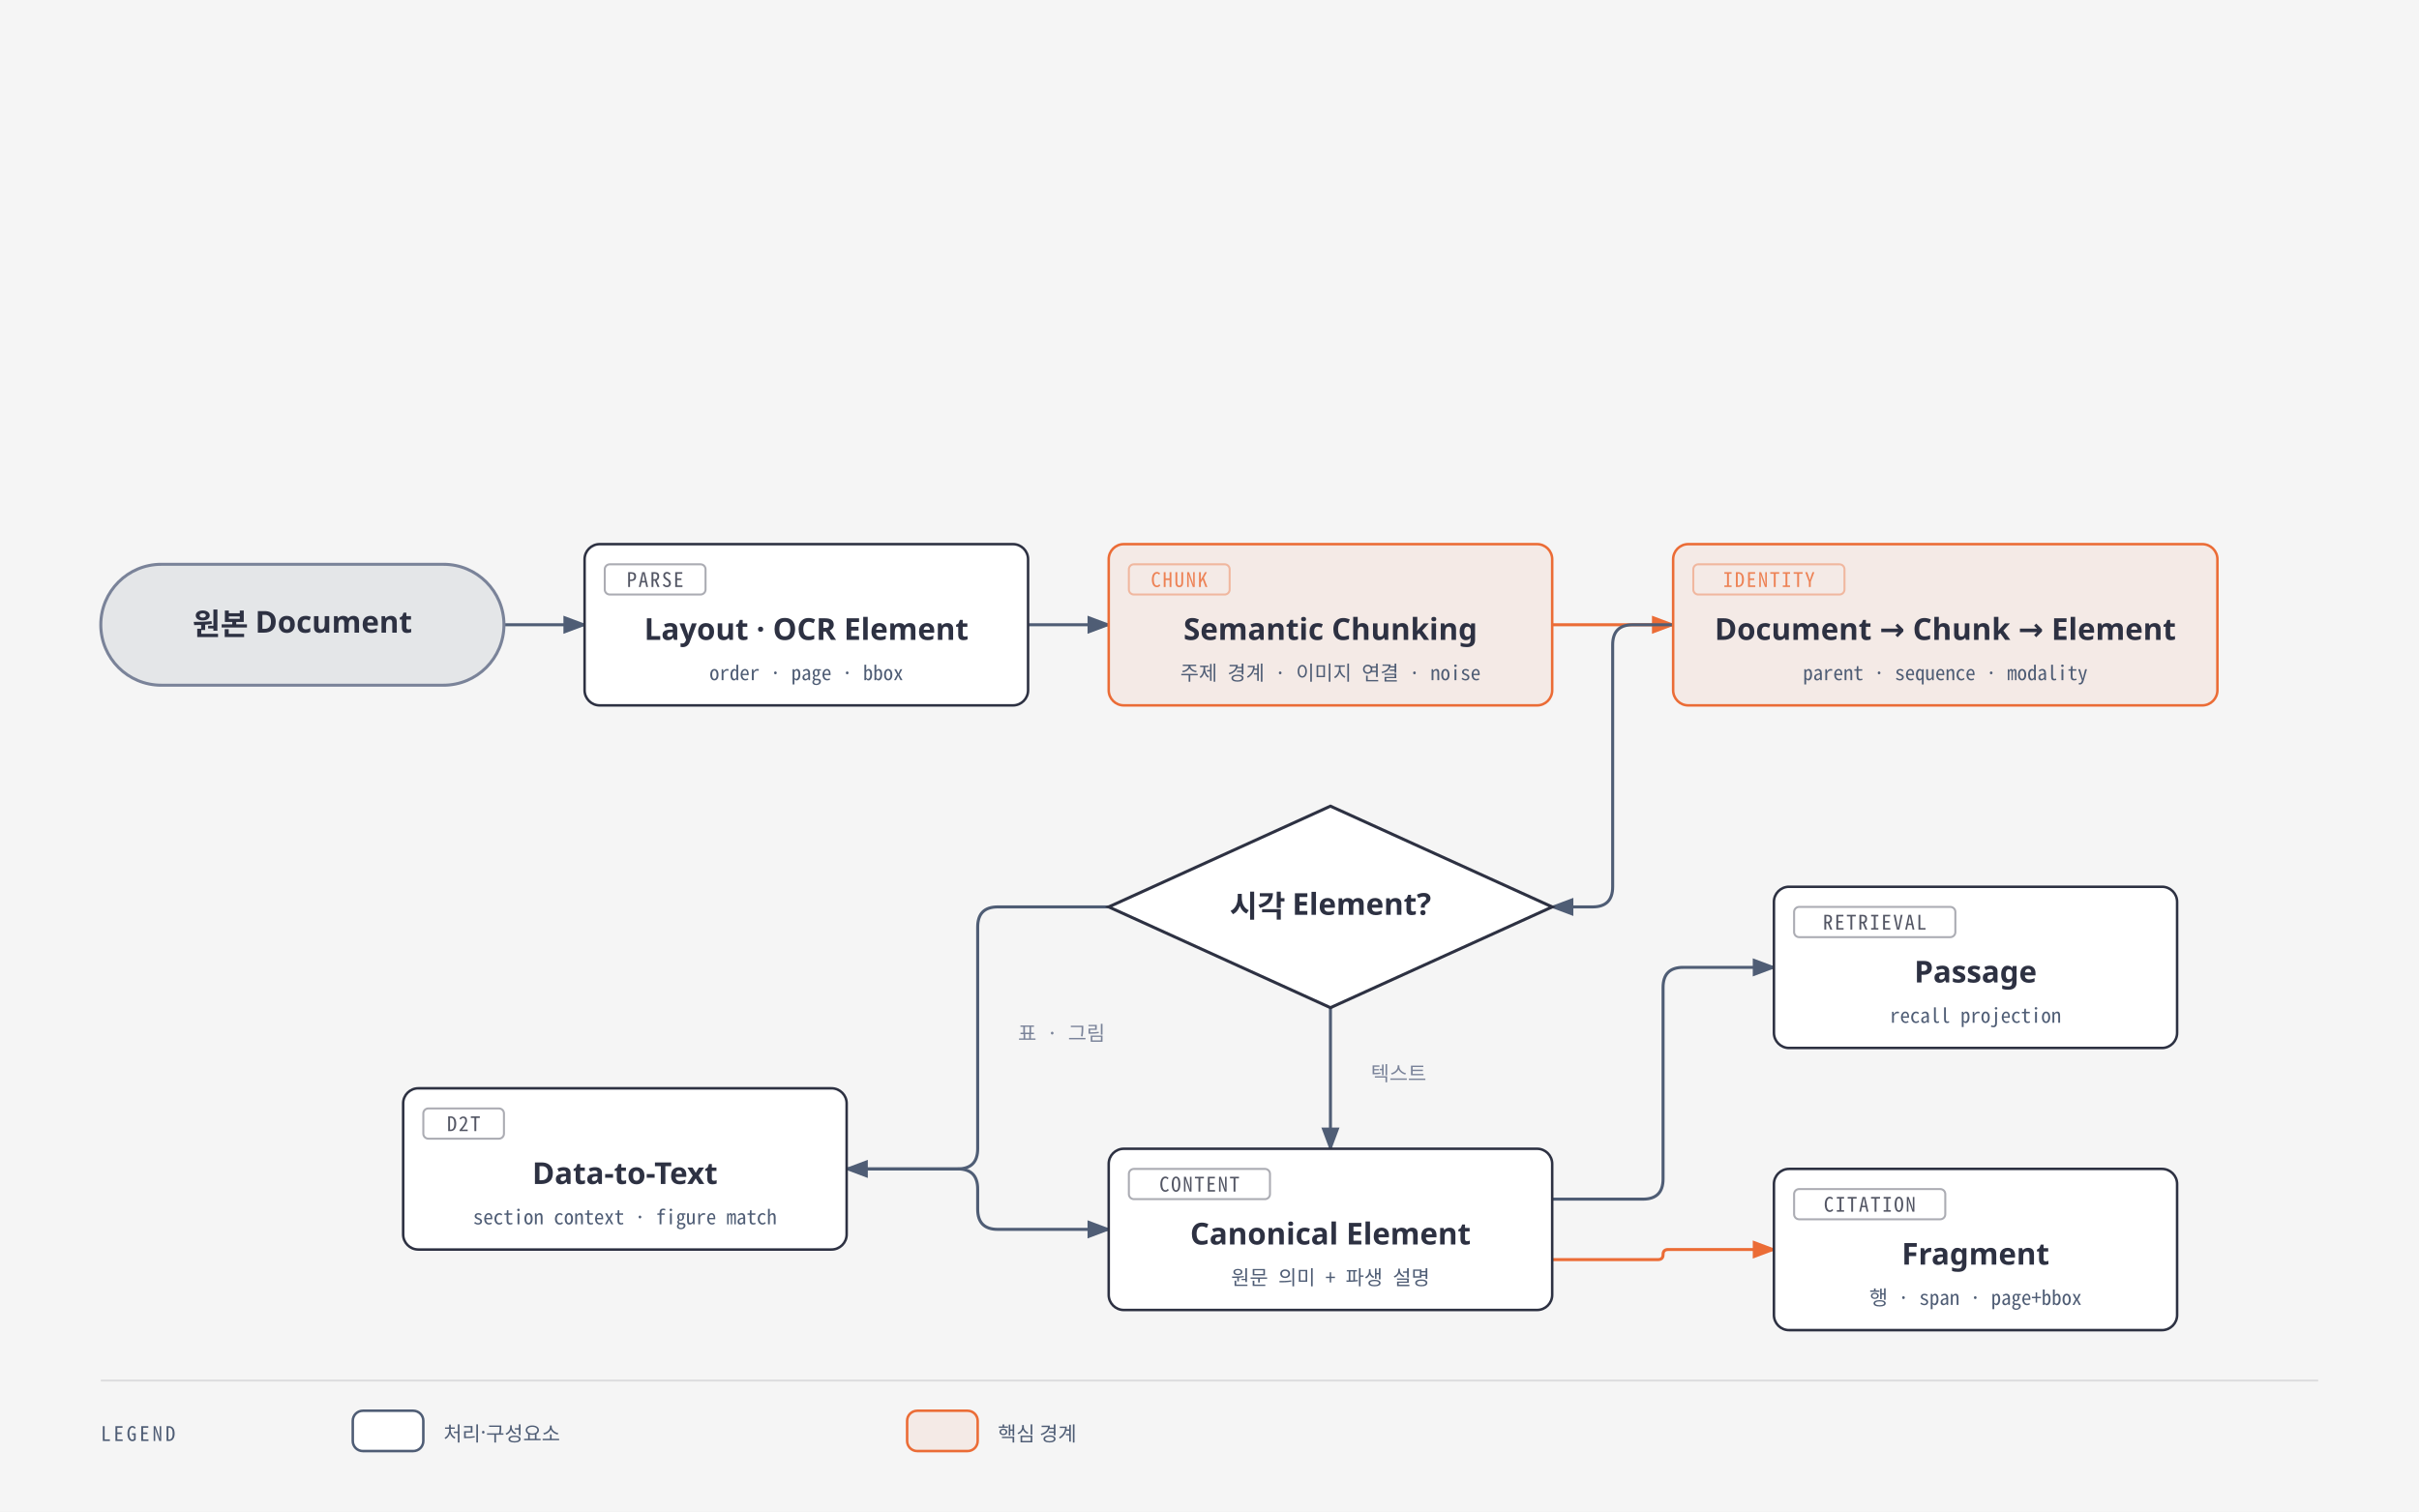
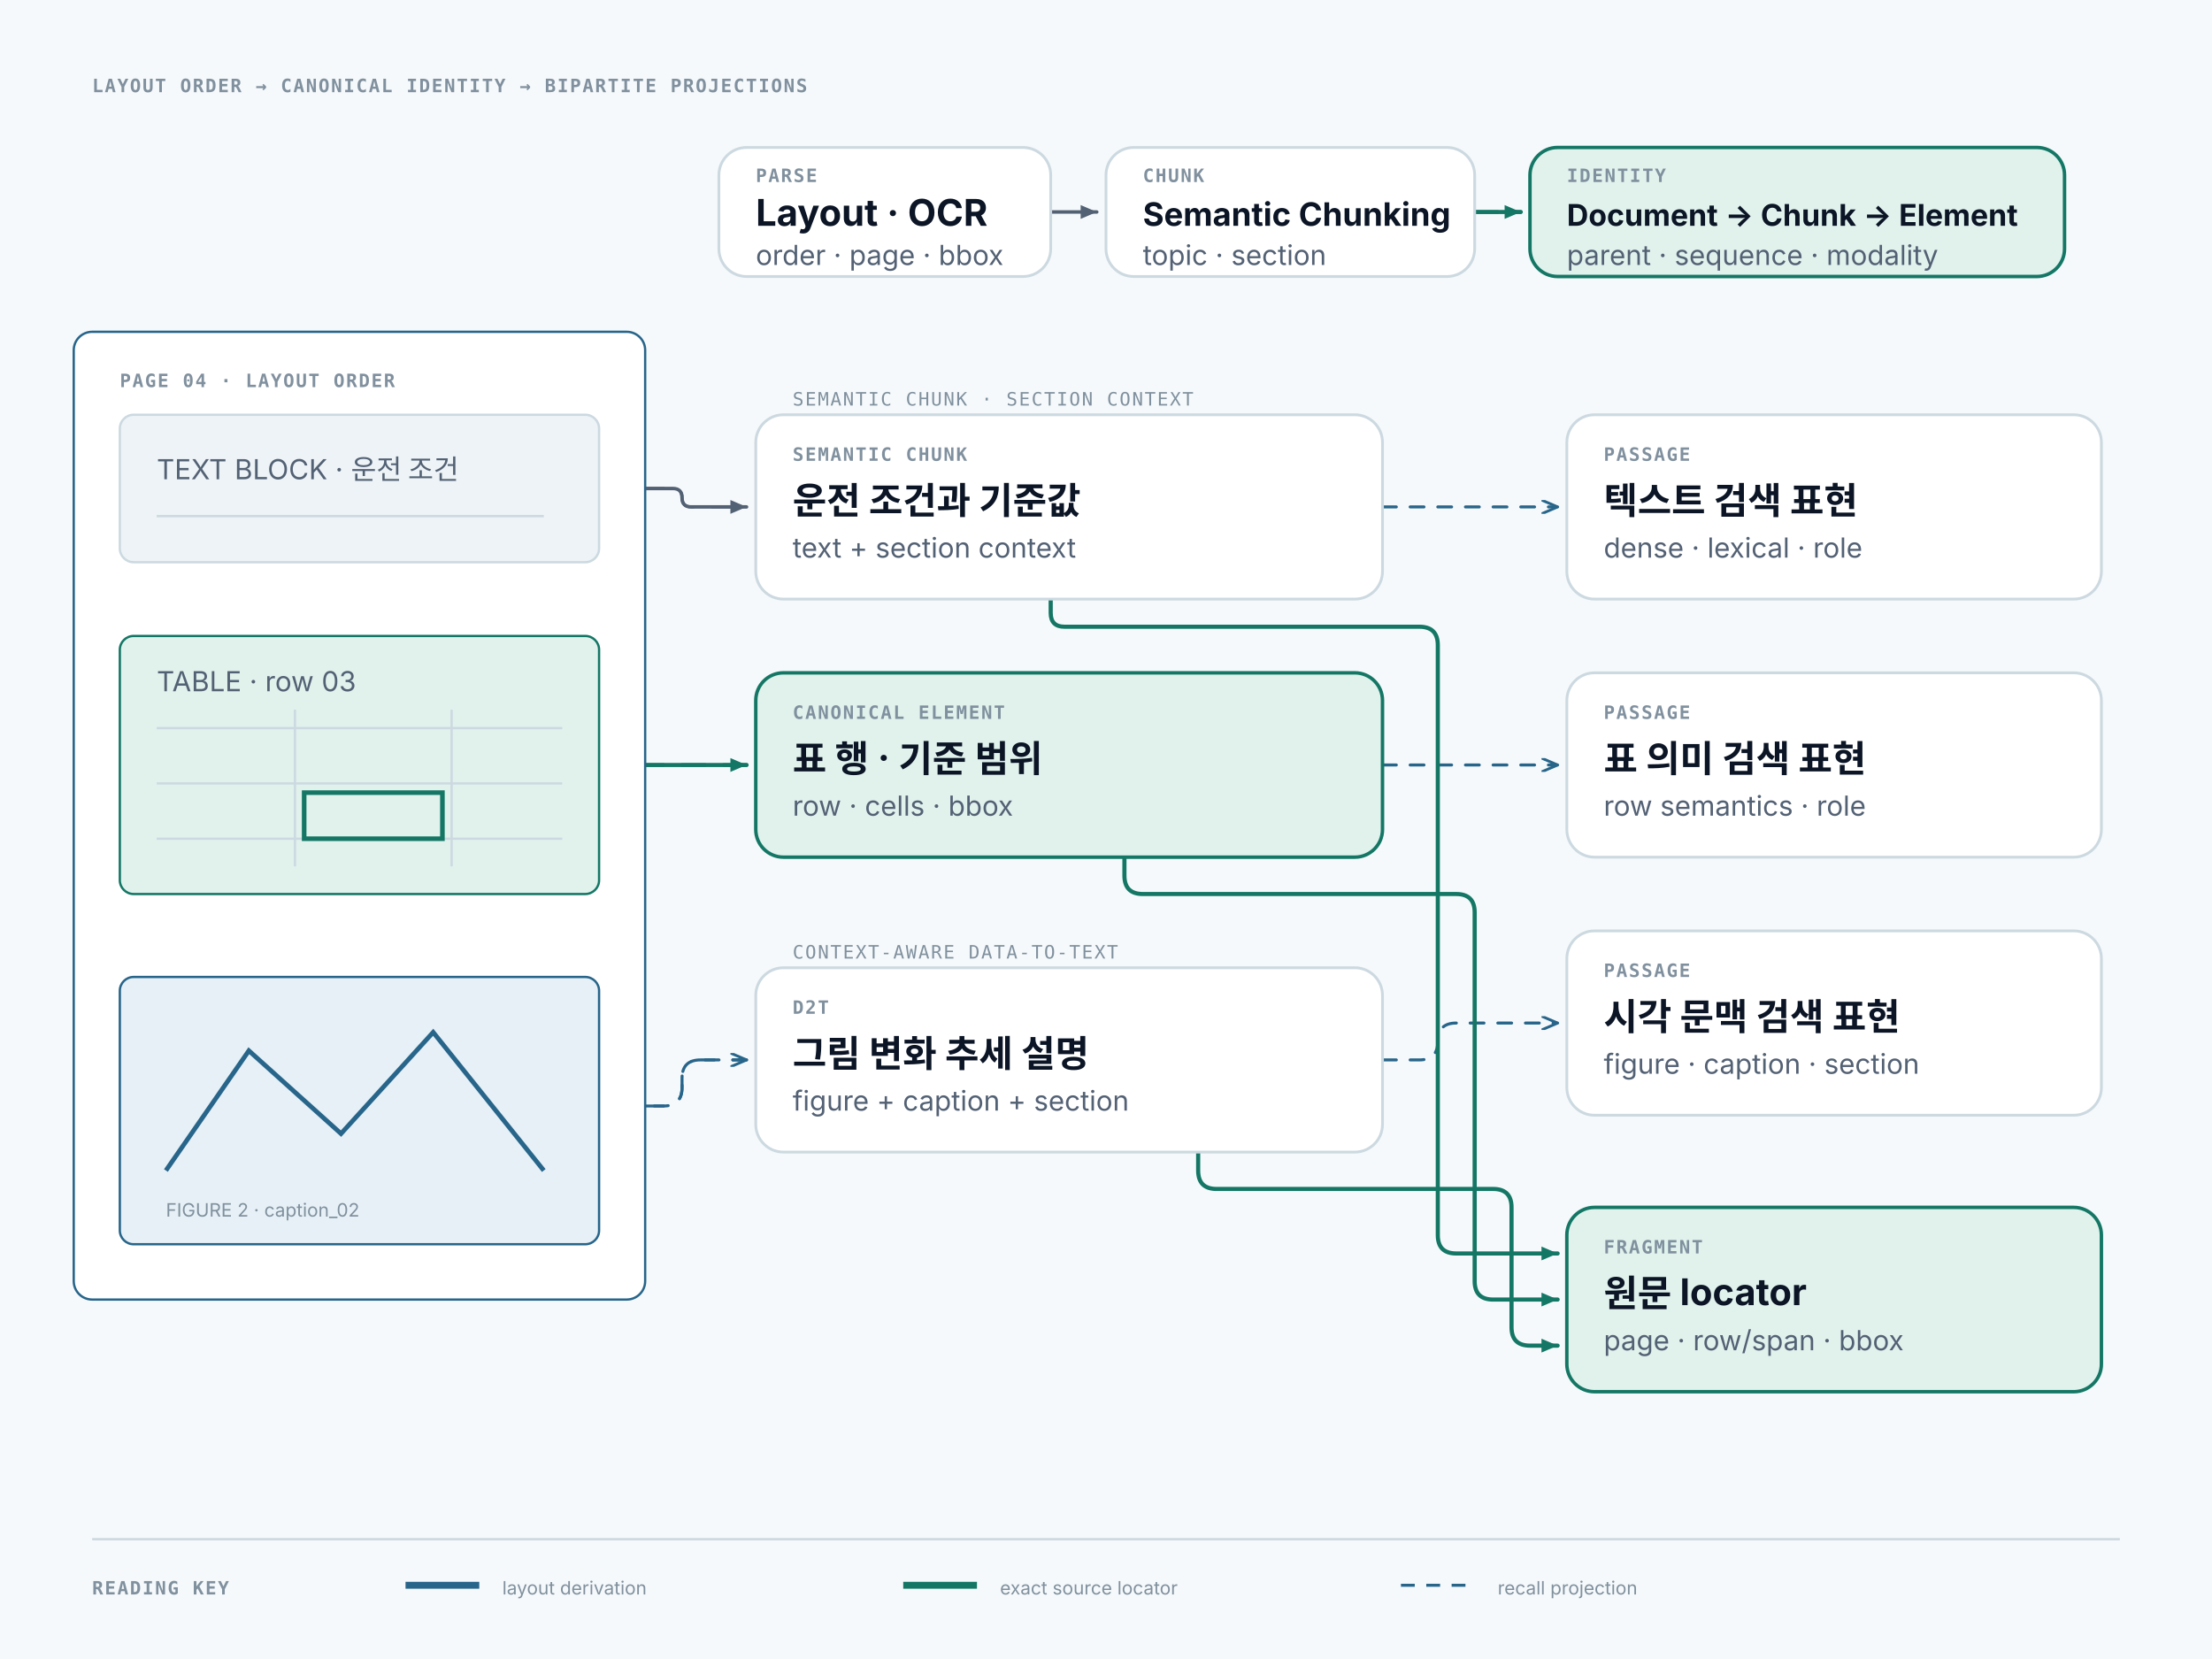
- <svg xmlns="http://www.w3.org/2000/svg" viewBox="0 0 960 600" role="img" aria-labelledby="multimodal-document-to-retrieval-title multimodal-document-to-retrieval-desc">
+ <svg xmlns="http://www.w3.org/2000/svg" viewBox="0 0 960 720" data-visual-kind="bipartite-derivation" data-diagram-grammar="derivation" data-motion-profile="document-derivation" data-critical-font-size="12" role="img" aria-labelledby="multimodal-document-to-retrieval-title multimodal-document-to-retrieval-desc">
  <defs>
-     <marker id="arrow" markerWidth="8" markerHeight="6" refX="7" refY="3" orient="auto">
-       <polygon points="0 0, 8 3, 0 6" fill="#4f5d75" />
+     <marker id="arrow" markerUnits="userSpaceOnUse" markerWidth="7" markerHeight="6" refX="7" refY="3" orient="auto">
+       <path d="M0 0 L7 3 L0 6 Z" fill="#536174" />
    </marker>
-     <marker id="arrow-accent" markerWidth="8" markerHeight="6" refX="7" refY="3" orient="auto">
-       <polygon points="0 0, 8 3, 0 6" fill="#eb6c36" />
+     <marker id="arrow-signal" markerUnits="userSpaceOnUse" markerWidth="7" markerHeight="6" refX="7" refY="3" orient="auto">
+       <path d="M0 0 L7 3 L0 6 Z" fill="#147765" />
    </marker>
-     <marker id="arrow-link" markerWidth="8" markerHeight="6" refX="7" refY="3" orient="auto">
-       <polygon points="0 0, 8 3, 0 6" fill="#2e5aa8" />
+     <marker id="arrow-open" markerUnits="userSpaceOnUse" markerWidth="7" markerHeight="6" refX="7" refY="3" orient="auto">
+       <path d="M0 0 L7 3 L0 6" fill="none" stroke="#28658a" stroke-width="1.2" />
    </marker>
-     <marker id="arrow-open" markerWidth="8" markerHeight="6" refX="7" refY="3" orient="auto">
-       <polyline points="0 0, 8 3, 0 6" fill="none" stroke="#4f5d75" stroke-width="1.2" />
-     </marker>
-     <style>1&amp;family=Geist:wght@400;500;600&amp;family=Geist+Mono:wght@400;500;600&amp;display=swap');</style>
+     <style>
+     text{font-family:-apple-system,BlinkMacSystemFont,'Apple SD Gothic Neo','Noto Sans KR',sans-serif;fill:#0b1525}
+     .mono{font-family:'SFMono-Regular','Roboto Mono',Consolas,monospace;letter-spacing:.08em}
+     .label{font-size:8px;font-weight:700;fill:#80909e}
+     .title{font-size:16px;font-weight:700}
+     .meta{font-size:12px;fill:#536174}
+     .micro{font-size:8px;fill:#80909e}
+     .on-dark{fill:#ffffff}.on-dark-soft{fill:#d4e4ea}
+     .node{fill:#ffffff;stroke:#ccd9e0;stroke-width:1.2}
+     .node-soft{fill:#edf3f6;stroke:#ccd9e0;stroke-width:1}
+     .node-signal{fill:#e1f2ed;stroke:#147765;stroke-width:1.5}
+     .flow{fill:none;stroke:#536174;stroke-width:1.5;stroke-linecap:round;stroke-linejoin:round;marker-end:url(#arrow)}
+     .flow-signal{fill:none;stroke:#147765;stroke-width:1.8;stroke-linecap:round;stroke-linejoin:round;marker-end:url(#arrow-signal)}
+     .flow-dashed{fill:none;stroke:#28658a;stroke-width:1.3;stroke-dasharray:6 6;stroke-linecap:round;marker-end:url(#arrow-open)}
+     .relationship{fill:none;stroke:#536174;stroke-width:1.4;stroke-linecap:round;stroke-linejoin:round}
+     .edge-motion{fill:none;stroke:#536174;stroke-width:1.3;stroke-linecap:round;stroke-linejoin:round;pointer-events:none;marker-end:none}
+     .edge-motion--signal{stroke:#147765;stroke-width:1.5}.edge-motion--dashed{stroke:#28658a}
+     .edge-label-mask{fill:#f5f9fb}
+     .flow-live{stroke-dasharray:10 8;animation:diagram-document-derivation-flow 12s linear infinite}
+     .pulse{animation:diagram-document-derivation-focus 12s ease-in-out infinite}
+     .phase{animation:diagram-document-derivation-phase-a 12s ease-in-out infinite}
+     .phase-b{animation-name:diagram-document-derivation-phase-b}.phase-c{animation-name:diagram-document-derivation-phase-c}.phase-d{animation-name:diagram-document-derivation-phase-d}
+     @keyframes diagram-document-derivation-flow{0%{stroke-dashoffset:72;opacity:.58}8%,78%{opacity:1}90%,100%{stroke-dashoffset:-72;opacity:.82}}
+     @keyframes diagram-document-derivation-focus{0%,8%{opacity:.74}18%,78%{opacity:1}90%,100%{opacity:.84}}
+     @keyframes diagram-document-derivation-phase-a{0%,4%{opacity:.62}8%,26%{opacity:1}90%,100%{opacity:.82}}
+     @keyframes diagram-document-derivation-phase-b{0%,26%{opacity:.62}30%,48%{opacity:1}90%,100%{opacity:.82}}
+     @keyframes diagram-document-derivation-phase-c{0%,50%{opacity:.62}54%,72%{opacity:1}90%,100%{opacity:.82}}
+     @keyframes diagram-document-derivation-phase-d{0%,72%{opacity:.62}76%,90%{opacity:1}90%,100%{opacity:.82}}
+     @media(prefers-reduced-motion:reduce){.flow-live,.pulse,.phase{animation:none!important}}
+   </style>
  </defs>
-   <rect width="100%" height="100%" fill="#f5f5f5" />
-   <path d="M 200,248 H 232" fill="none" stroke="#4f5d75" stroke-width="1.2" marker-end="url(#arrow)" />
-   <path d="M 408,248 H 440" fill="none" stroke="#4f5d75" stroke-width="1.2" marker-end="url(#arrow)" />
-   <path d="M 616,248 H 664" fill="none" stroke="#eb6c36" stroke-width="1.2" marker-end="url(#arrow-accent)" />
-   <path d="M 664,248 H 648 Q 640,248 640,256 V 352 Q 640,360 632,360 H 616" fill="none" stroke="#4f5d75" stroke-width="1.2" marker-end="url(#arrow)" />
-   <path d="M 440,360 H 396 Q 388,360 388,368 V 456 Q 388,464 380,464 H 336" fill="none" stroke="#4f5d75" stroke-width="1.2" marker-end="url(#arrow)" />
-   <path d="M 528,400 V 456" fill="none" stroke="#4f5d75" stroke-width="1.2" marker-end="url(#arrow)" />
-   <path d="M 336,464 H 380 Q 388,464 388,472 V 480 Q 388,488 396,488 H 440" fill="none" stroke="#4f5d75" stroke-width="1.2" marker-end="url(#arrow)" />
-   <path d="M 616,476 H 652 Q 660,476 660,468 V 392 Q 660,384 668,384 H 704" fill="none" stroke="#4f5d75" stroke-width="1.2" marker-end="url(#arrow)" />
-   <path d="M 616,500 H 658 Q 660,500 660,498 V 498 Q 660,496 662,496 H 704" fill="none" stroke="#eb6c36" stroke-width="1.2" marker-end="url(#arrow-accent)" />
-   <rect x="400" y="404" width="68" height="12" rx="2" fill="#f5f5f5" />
-   <text x="404" y="413" fill="#7a8399" font-size="8" font-family="'Geist Mono','SFMono-Regular','Noto Sans Mono CJK KR',monospace">표 · 그림</text>
-   <rect x="540" y="420" width="44" height="12" rx="2" fill="#f5f5f5" />
-   <text x="544" y="429" fill="#7a8399" font-size="8" font-family="'Geist Mono','SFMono-Regular','Noto Sans Mono CJK KR',monospace">텍스트</text>
-   <g id="node-doc">
-     <rect x="40" y="224" width="160" height="48" rx="24" fill="rgba(79,93,117,0.10)" stroke="#7a8399" stroke-width="1.2" />
-     <text x="120" y="252" fill="#2d3142" font-size="12" font-weight="600" font-family="'Geist','Apple SD Gothic Neo','Noto Sans KR',system-ui,sans-serif" text-anchor="middle">
-       <tspan x="120" dy="0">원본 Document</tspan>
-     </text>
-   </g>
-   <g id="node-layout">
-     <rect x="232" y="216" width="176" height="64" rx="6" fill="#f5f5f5" />
-     <rect x="232" y="216" width="176" height="64" rx="6" fill="#ffffff" stroke="#2d3142" stroke-width="1" />
-     <rect x="240" y="224" width="40" height="12" rx="2" fill="transparent" stroke="#2d3142" stroke-opacity="0.40" stroke-width="0.8" />
-     <text x="260" y="233" fill="#2d3142" fill-opacity="0.82" font-size="8" font-family="'Geist Mono','SFMono-Regular','Noto Sans Mono CJK KR',monospace" text-anchor="middle" letter-spacing="0.08em">PARSE</text>
-     <text x="320" y="254" fill="#2d3142" font-size="12" font-weight="600" font-family="'Geist','Apple SD Gothic Neo','Noto Sans KR',system-ui,sans-serif" text-anchor="middle">
-       <tspan x="320" dy="0">Layout · OCR Element</tspan>
-     </text>
-     <text x="320" y="270" fill="#4f5d75" font-size="8" font-weight="400" font-family="'Geist Mono','SFMono-Regular','Noto Sans Mono CJK KR',monospace" text-anchor="middle">
-       <tspan x="320" dy="0">order · page · bbox</tspan>
-     </text>
-   </g>
-   <g id="node-chunk">
-     <rect x="440" y="216" width="176" height="64" rx="6" fill="#f5f5f5" />
-     <rect x="440" y="216" width="176" height="64" rx="6" fill="rgba(235,108,54,0.08)" stroke="#eb6c36" stroke-width="1" />
-     <rect x="448" y="224" width="40" height="12" rx="2" fill="transparent" stroke="#eb6c36" stroke-opacity="0.40" stroke-width="0.8" />
-     <text x="468" y="233" fill="#eb6c36" fill-opacity="0.82" font-size="8" font-family="'Geist Mono','SFMono-Regular','Noto Sans Mono CJK KR',monospace" text-anchor="middle" letter-spacing="0.08em">CHUNK</text>
-     <text x="528" y="254" fill="#2d3142" font-size="12" font-weight="600" font-family="'Geist','Apple SD Gothic Neo','Noto Sans KR',system-ui,sans-serif" text-anchor="middle">
-       <tspan x="528" dy="0">Semantic Chunking</tspan>
-     </text>
-     <text x="528" y="270" fill="#4f5d75" font-size="8" font-weight="400" font-family="'Geist Mono','SFMono-Regular','Noto Sans Mono CJK KR',monospace" text-anchor="middle">
-       <tspan x="528" dy="0">주제 경계 · 이미지 연결 · noise</tspan>
-     </text>
-   </g>
-   <g id="node-model">
-     <rect x="664" y="216" width="216" height="64" rx="6" fill="#f5f5f5" />
-     <rect x="664" y="216" width="216" height="64" rx="6" fill="rgba(235,108,54,0.08)" stroke="#eb6c36" stroke-width="1" />
-     <rect x="672" y="224" width="60" height="12" rx="2" fill="transparent" stroke="#eb6c36" stroke-opacity="0.40" stroke-width="0.8" />
-     <text x="702" y="233" fill="#eb6c36" fill-opacity="0.82" font-size="8" font-family="'Geist Mono','SFMono-Regular','Noto Sans Mono CJK KR',monospace" text-anchor="middle" letter-spacing="0.08em">IDENTITY</text>
-     <text x="772" y="254" fill="#2d3142" font-size="12" font-weight="600" font-family="'Geist','Apple SD Gothic Neo','Noto Sans KR',system-ui,sans-serif" text-anchor="middle">
-       <tspan x="772" dy="0">Document → Chunk → Element</tspan>
-     </text>
-     <text x="772" y="270" fill="#4f5d75" font-size="8" font-weight="400" font-family="'Geist Mono','SFMono-Regular','Noto Sans Mono CJK KR',monospace" text-anchor="middle">
-       <tspan x="772" dy="0">parent · sequence · modality</tspan>
-     </text>
-   </g>
-   <g id="node-visual">
-     <polygon points="528,320 616,360 528,400 440,360" fill="#ffffff" stroke="#2d3142" stroke-width="1.2" />
-     <text x="528" y="364" fill="#2d3142" font-size="12" font-weight="600" font-family="'Geist','Apple SD Gothic Neo','Noto Sans KR',system-ui,sans-serif" text-anchor="middle">
-       <tspan x="528" dy="0">시각 Element?</tspan>
-     </text>
-   </g>
-   <g id="node-d2t">
-     <rect x="160" y="432" width="176" height="64" rx="6" fill="#f5f5f5" />
-     <rect x="160" y="432" width="176" height="64" rx="6" fill="#ffffff" stroke="#2d3142" stroke-width="1" />
-     <rect x="168" y="440" width="32" height="12" rx="2" fill="transparent" stroke="#2d3142" stroke-opacity="0.40" stroke-width="0.8" />
-     <text x="184" y="449" fill="#2d3142" fill-opacity="0.82" font-size="8" font-family="'Geist Mono','SFMono-Regular','Noto Sans Mono CJK KR',monospace" text-anchor="middle" letter-spacing="0.08em">D2T</text>
-     <text x="248" y="470" fill="#2d3142" font-size="12" font-weight="600" font-family="'Geist','Apple SD Gothic Neo','Noto Sans KR',system-ui,sans-serif" text-anchor="middle">
-       <tspan x="248" dy="0">Data-to-Text</tspan>
-     </text>
-     <text x="248" y="486" fill="#4f5d75" font-size="8" font-weight="400" font-family="'Geist Mono','SFMono-Regular','Noto Sans Mono CJK KR',monospace" text-anchor="middle">
-       <tspan x="248" dy="0">section context · figure match</tspan>
-     </text>
-   </g>
-   <g id="node-canonical">
-     <rect x="440" y="456" width="176" height="64" rx="6" fill="#f5f5f5" />
-     <rect x="440" y="456" width="176" height="64" rx="6" fill="#ffffff" stroke="#2d3142" stroke-width="1" />
-     <rect x="448" y="464" width="56" height="12" rx="2" fill="transparent" stroke="#2d3142" stroke-opacity="0.40" stroke-width="0.8" />
-     <text x="476" y="473" fill="#2d3142" fill-opacity="0.82" font-size="8" font-family="'Geist Mono','SFMono-Regular','Noto Sans Mono CJK KR',monospace" text-anchor="middle" letter-spacing="0.08em">CONTENT</text>
-     <text x="528" y="494" fill="#2d3142" font-size="12" font-weight="600" font-family="'Geist','Apple SD Gothic Neo','Noto Sans KR',system-ui,sans-serif" text-anchor="middle">
-       <tspan x="528" dy="0">Canonical Element</tspan>
-     </text>
-     <text x="528" y="510" fill="#4f5d75" font-size="8" font-weight="400" font-family="'Geist Mono','SFMono-Regular','Noto Sans Mono CJK KR',monospace" text-anchor="middle">
-       <tspan x="528" dy="0">원문 의미 + 파생 설명</tspan>
-     </text>
-   </g>
-   <g id="node-passage">
-     <rect x="704" y="352" width="160" height="64" rx="6" fill="#f5f5f5" />
-     <rect x="704" y="352" width="160" height="64" rx="6" fill="#ffffff" stroke="#2d3142" stroke-width="1" />
-     <rect x="712" y="360" width="64" height="12" rx="2" fill="transparent" stroke="#2d3142" stroke-opacity="0.40" stroke-width="0.8" />
-     <text x="744" y="369" fill="#2d3142" fill-opacity="0.82" font-size="8" font-family="'Geist Mono','SFMono-Regular','Noto Sans Mono CJK KR',monospace" text-anchor="middle" letter-spacing="0.08em">RETRIEVAL</text>
-     <text x="784" y="390" fill="#2d3142" font-size="12" font-weight="600" font-family="'Geist','Apple SD Gothic Neo','Noto Sans KR',system-ui,sans-serif" text-anchor="middle">
-       <tspan x="784" dy="0">Passage</tspan>
-     </text>
-     <text x="784" y="406" fill="#4f5d75" font-size="8" font-weight="400" font-family="'Geist Mono','SFMono-Regular','Noto Sans Mono CJK KR',monospace" text-anchor="middle">
-       <tspan x="784" dy="0">recall projection</tspan>
-     </text>
-   </g>
-   <g id="node-fragment">
-     <rect x="704" y="464" width="160" height="64" rx="6" fill="#f5f5f5" />
-     <rect x="704" y="464" width="160" height="64" rx="6" fill="#ffffff" stroke="#2d3142" stroke-width="1" />
-     <rect x="712" y="472" width="60" height="12" rx="2" fill="transparent" stroke="#2d3142" stroke-opacity="0.40" stroke-width="0.8" />
-     <text x="742" y="481" fill="#2d3142" fill-opacity="0.82" font-size="8" font-family="'Geist Mono','SFMono-Regular','Noto Sans Mono CJK KR',monospace" text-anchor="middle" letter-spacing="0.08em">CITATION</text>
-     <text x="784" y="502" fill="#2d3142" font-size="12" font-weight="600" font-family="'Geist','Apple SD Gothic Neo','Noto Sans KR',system-ui,sans-serif" text-anchor="middle">
-       <tspan x="784" dy="0">Fragment</tspan>
-     </text>
-     <text x="784" y="518" fill="#4f5d75" font-size="8" font-weight="400" font-family="'Geist Mono','SFMono-Regular','Noto Sans Mono CJK KR',monospace" text-anchor="middle">
-       <tspan x="784" dy="0">행 · span · page+bbox</tspan>
-     </text>
-   </g>
-   <line x1="40" y1="548" x2="920" y2="548" stroke="rgba(45,49,66,0.12)" stroke-width="0.8" />
-   <text x="40" y="572" fill="#4f5d75" font-size="8" font-family="'Geist Mono','SFMono-Regular','Noto Sans Mono CJK KR',monospace" letter-spacing="0.14em">LEGEND</text>
-   <rect x="140" y="560" width="28" height="16" rx="4" fill="#ffffff" stroke="#4f5d75" stroke-width="1" />
-   <text x="176" y="572" fill="#4f5d75" font-size="8" font-family="'Geist','Apple SD Gothic Neo','Noto Sans KR',system-ui,sans-serif">처리·구성요소</text>
-   <rect x="360" y="560" width="28" height="16" rx="4" fill="rgba(235,108,54,0.08)" stroke="#eb6c36" stroke-width="1" />
-   <text x="396" y="572" fill="#4f5d75" font-size="8" font-family="'Geist','Apple SD Gothic Neo','Noto Sans KR',system-ui,sans-serif">핵심 경계</text>
+   <rect width="960" height="720" fill="#f5f9fb" />
+   <text class="label mono" x="40" y="40">LAYOUT ORDER → CANONICAL IDENTITY → BIPARTITE PROJECTIONS</text>
+   <g class="" data-edge-from="layout-ocr" data-edge-to="semantic-chunking-process" data-edge-role="layout-output" data-edge-payload="ordered elements" data-edge-start="456 92" data-edge-end="476 92" data-edge-from-port="456 92" data-edge-to-port="480 92" data-story-edge="layout-ocr semantic-chunking-process">
+     <path class="flow" data-edge-from="layout-ocr" data-edge-to="semantic-chunking-process" data-edge-role="layout-output" data-edge-payload="ordered elements" data-edge-start="456 92" data-edge-end="476 92" data-edge-from-port="456 92" data-edge-to-port="480 92" data-story-edge="layout-ocr semantic-chunking-process" d="M456 92H476" />
+   </g>
+   <g class="" data-edge-from="semantic-chunking-process" data-edge-to="canonical-identity" data-edge-role="identity-input" data-edge-payload="semantic chunks" data-edge-start="640 92" data-edge-end="660 92" data-edge-from-port="640 92" data-edge-to-port="664 92" data-story-edge="semantic-chunking-process canonical-identity">
+     <path class="flow-signal" data-edge-from="semantic-chunking-process" data-edge-to="canonical-identity" data-edge-role="identity-input" data-edge-payload="semantic chunks" data-edge-start="640 92" data-edge-end="660 92" data-edge-from-port="640 92" data-edge-to-port="664 92" data-story-edge="semantic-chunking-process canonical-identity" d="M640 92H660" />
+     <path class="edge-motion edge-motion--signal flow-live" d="M640 92H660" />
+   </g>
+   <g class="phase" data-edge-from="source-text" data-edge-to="semantic-chunk" data-edge-role="derives" data-edge-payload="text + section" data-edge-start="260 212" data-edge-end="324 220" data-edge-from-port="260 212" data-edge-to-port="328 220" data-story-edge="source-text semantic-chunk">
+     <path class="flow" data-edge-from="source-text" data-edge-to="semantic-chunk" data-edge-role="derives" data-edge-payload="text + section" data-edge-start="260 212" data-edge-end="324 220" data-edge-from-port="260 212" data-edge-to-port="328 220" data-story-edge="source-text semantic-chunk" d="M260 212H292Q296 212 296 216V216Q296 220 300 220H324" />
+     <path class="edge-motion  flow-live" d="M260 212H292Q296 212 296 216V216Q296 220 300 220H324" />
+   </g>
+   <g class="phase-b" data-edge-from="source-table" data-edge-to="canonical-element" data-edge-role="derives" data-edge-payload="row · cells · bbox" data-edge-start="260 332" data-edge-end="324 332" data-edge-from-port="260 332" data-edge-to-port="328 332" data-story-edge="source-table canonical-element">
+     <path class="flow-signal" data-edge-from="source-table" data-edge-to="canonical-element" data-edge-role="derives" data-edge-payload="row · cells · bbox" data-edge-start="260 332" data-edge-end="324 332" data-edge-from-port="260 332" data-edge-to-port="328 332" data-story-edge="source-table canonical-element" d="M260 332H324" />
+     <path class="edge-motion edge-motion--signal flow-live" d="M260 332H324" />
+   </g>
+   <g class="phase-c" data-edge-from="source-figure" data-edge-to="derived-description" data-edge-role="d2t" data-edge-payload="figure + caption + section" data-edge-start="260 480" data-edge-end="324 460" data-edge-from-port="260 480" data-edge-to-port="328 460" data-story-edge="source-figure derived-description">
+     <path class="flow-dashed" data-edge-from="source-figure" data-edge-to="derived-description" data-edge-role="d2t" data-edge-payload="figure + caption + section" data-edge-start="260 480" data-edge-end="324 460" data-edge-from-port="260 480" data-edge-to-port="328 460" data-story-edge="source-figure derived-description" d="M260 480H288Q296 480 296 472V468Q296 460 304 460H324" />
+     <path class="edge-motion edge-motion--dashed flow-live" d="M260 480H288Q296 480 296 472V468Q296 460 304 460H324" />
+   </g>
+   <g class="phase" data-edge-from="semantic-chunk" data-edge-to="passage-text" data-edge-role="recall-projection" data-edge-payload="Passage" data-edge-start="600 220" data-edge-end="676 220" data-edge-from-port="600 220" data-edge-to-port="680 220" data-story-edge="semantic-chunk passage-text">
+     <path class="flow-dashed" data-edge-from="semantic-chunk" data-edge-to="passage-text" data-edge-role="recall-projection" data-edge-payload="Passage" data-edge-start="600 220" data-edge-end="676 220" data-edge-from-port="600 220" data-edge-to-port="680 220" data-story-edge="semantic-chunk passage-text" d="M600 220H676" />
+   </g>
+   <g class="phase-b" data-edge-from="canonical-element" data-edge-to="passage-table" data-edge-role="recall-projection" data-edge-payload="Passage" data-edge-start="600 332" data-edge-end="676 332" data-edge-from-port="600 332" data-edge-to-port="680 332" data-story-edge="canonical-element passage-table">
+     <path class="flow-dashed" data-edge-from="canonical-element" data-edge-to="passage-table" data-edge-role="recall-projection" data-edge-payload="Passage" data-edge-start="600 332" data-edge-end="676 332" data-edge-from-port="600 332" data-edge-to-port="680 332" data-story-edge="canonical-element passage-table" d="M600 332H676" />
+   </g>
+   <g class="phase-c" data-edge-from="derived-description" data-edge-to="passage-visual" data-edge-role="recall-projection" data-edge-payload="Passage" data-edge-start="600 460" data-edge-end="676 444" data-edge-from-port="600 460" data-edge-to-port="680 444" data-story-edge="derived-description passage-visual">
+     <path class="flow-dashed" data-edge-from="derived-description" data-edge-to="passage-visual" data-edge-role="recall-projection" data-edge-payload="Passage" data-edge-start="600 460" data-edge-end="676 444" data-edge-from-port="600 460" data-edge-to-port="680 444" data-story-edge="derived-description passage-visual" d="M600 460H616Q624 460 624 452V452Q624 444 632 444H676" />
+   </g>
+   <g class="" data-edge-from="semantic-chunk" data-edge-to="fragment-projection" data-edge-role="exact-locator" data-edge-payload="text span" data-edge-start="456 260" data-edge-end="676 544" data-edge-from-port="456 260" data-edge-to-port="680 544" data-story-edge="semantic-chunk fragment-projection">
+     <path class="flow-signal" data-edge-from="semantic-chunk" data-edge-to="fragment-projection" data-edge-role="exact-locator" data-edge-payload="text span" data-edge-start="456 260" data-edge-end="676 544" data-edge-from-port="456 260" data-edge-to-port="680 544" data-story-edge="semantic-chunk fragment-projection" d="M456 260V266Q456 272 462 272H616Q624 272 624 280V536Q624 544 632 544H676" />
+   </g>
+   <g class="" data-edge-from="canonical-element" data-edge-to="fragment-projection" data-edge-role="exact-locator" data-edge-payload="table row · bbox" data-edge-start="488 372" data-edge-end="676 564" data-edge-from-port="488 372" data-edge-to-port="680 564" data-story-edge="canonical-element fragment-projection">
+     <path class="flow-signal" data-edge-from="canonical-element" data-edge-to="fragment-projection" data-edge-role="exact-locator" data-edge-payload="table row · bbox" data-edge-start="488 372" data-edge-end="676 564" data-edge-from-port="488 372" data-edge-to-port="680 564" data-story-edge="canonical-element fragment-projection" d="M488 372V380Q488 388 496 388H632Q640 388 640 396V556Q640 564 648 564H676" />
+   </g>
+   <g class="" data-edge-from="derived-description" data-edge-to="fragment-projection" data-edge-role="source-backlink" data-edge-payload="figure bbox" data-edge-start="520 500" data-edge-end="676 584" data-edge-from-port="520 500" data-edge-to-port="680 584" data-story-edge="derived-description fragment-projection">
+     <path class="flow-signal" data-edge-from="derived-description" data-edge-to="fragment-projection" data-edge-role="source-backlink" data-edge-payload="figure bbox" data-edge-start="520 500" data-edge-end="676 584" data-edge-from-port="520 500" data-edge-to-port="680 584" data-story-edge="derived-description fragment-projection" d="M520 500V508Q520 516 528 516H648Q656 516 656 524V576Q656 584 664 584H676" />
+   </g>
+   <g data-concept="layout-ocr" data-story-node="layout-ocr" data-semantic-role="component" data-semantic-label="Layout · OCR" data-semantic-outputs="ordered elements">
+     <g data-fit-region="312 64 144 56" data-layout-node="layout-ocr 312 64 144 56">
+       <rect class="node" x="312" y="64" width="144" height="56" rx="12" />
+       <text class="label mono" x="328" y="79">PARSE</text>
+       <text class="title" x="328" y="98">Layout · OCR</text>
+       <text class="meta" x="328" y="115">order · page · bbox</text>
+     </g>
+   </g>
+   <g data-concept="semantic-chunking-process" data-story-node="semantic-chunking-process" data-semantic-role="component" data-semantic-label="Semantic Chunking" data-semantic-outputs="semantic chunks">
+     <g data-fit-region="480 64 160 56" data-layout-node="semantic-chunking-process 480 64 160 56">
+       <rect class="node" x="480" y="64" width="160" height="56" rx="12" />
+       <text class="label mono" x="496" y="79">CHUNK</text>
+       <text class="title" font-size="14" style="font-size:14px" x="496" y="98">Semantic Chunking</text>
+       <text class="meta" x="496" y="115">topic · section</text>
+     </g>
+   </g>
+   <g data-concept="canonical-identity" data-story-node="canonical-identity" data-semantic-role="store" data-semantic-label="Document → Chunk → Element" data-semantic-outputs="">
+     <g data-fit-region="664 64 232 56" data-layout-node="canonical-identity 664 64 232 56">
+       <rect class="node-signal" x="664" y="64" width="232" height="56" rx="12" />
+       <text class="label mono" x="680" y="79">IDENTITY</text>
+       <text class="title" font-size="13" style="font-size:13px" x="680" y="98">Document → Chunk → Element</text>
+       <text class="meta" x="680" y="115">parent · sequence · modality</text>
+     </g>
+   </g>
+   <g data-concept="layout-source">
+     <g>
+       <rect x="32" y="144" width="248" height="420" rx="8" fill="white" stroke="#28658a" />
+       <text class="label mono" x="52" y="168">PAGE 04 · LAYOUT ORDER</text>
+       <g data-concept="source-text" data-story-node="source-text" data-semantic-role="artifact" data-semantic-label="Text block" data-semantic-outputs="">
+         <g data-layout-node="source-text 52 180 208 64">
+           <rect x="52" y="180" width="208" height="64" rx="6" fill="#edf3f6" stroke="#ccd9e0" />
+           <text class="meta" x="68" y="208">TEXT BLOCK · 운전 조건</text>
+           <path d="M68 224H236" stroke="#ccd9e0" />
+         </g>
+       </g>
+       <g data-concept="source-table" data-story-node="source-table" data-semantic-role="artifact" data-semantic-label="Table row" data-semantic-outputs="">
+         <g data-layout-node="source-table 52 276 208 112">
+           <rect x="52" y="276" width="208" height="112" rx="6" fill="#e1f2ed" stroke="#147765" />
+           <text class="meta" x="68" y="300">TABLE · row 03</text>
+           <path d="M68 316H244M68 340H244M68 364H244M128 308V376M196 308V376" stroke="#ccd9e0" />
+           <rect class="pulse" x="132" y="344" width="60" height="20" fill="none" stroke="#147765" stroke-width="2" />
+         </g>
+       </g>
+       <g data-concept="source-figure" data-story-node="source-figure" data-semantic-role="artifact" data-semantic-label="Figure" data-semantic-outputs="">
+         <g data-layout-node="source-figure 52 424 208 116">
+           <rect x="52" y="424" width="208" height="116" rx="6" fill="#e6f0f6" stroke="#28658a" />
+           <path d="M72 508L108 456L148 492L188 448L236 508" fill="none" stroke="#28658a" stroke-width="2" />
+           <text class="micro" x="72" y="528">FIGURE 2 · caption_02</text>
+         </g>
+       </g>
+     </g>
+   </g>
+   <g data-concept="semantic-chunk" data-story-node="semantic-chunk" data-semantic-role="artifact" data-semantic-label="Semantic Chunk" data-semantic-outputs="">
+     <g data-fit-region="328 180 272 80" data-layout-node="semantic-chunk 328 180 272 80">
+       <rect class="node" x="328" y="180" width="272" height="80" rx="12" />
+       <text class="label mono" x="344" y="200">SEMANTIC CHUNK</text>
+       <text class="title" x="344" y="223">운전 조건과 기준값</text>
+       <text class="meta" x="344" y="242">text + section context</text>
+     </g>
+   </g>
+   <g data-concept="canonical-element" data-story-node="canonical-element" data-semantic-role="artifact" data-semantic-label="Canonical Element" data-semantic-outputs="">
+     <g data-fit-region="328 292 272 80" data-layout-node="canonical-element 328 292 272 80">
+       <rect class="node-signal" x="328" y="292" width="272" height="80" rx="12" />
+       <text class="label mono" x="344" y="312">CANONICAL ELEMENT</text>
+       <text class="title" x="344" y="335">표 행 · 기준 범위</text>
+       <text class="meta" x="344" y="354">row · cells · bbox</text>
+     </g>
+   </g>
+   <g data-concept="derived-description" data-story-node="derived-description" data-semantic-role="artifact" data-semantic-label="DerivedDescription" data-semantic-outputs="">
+     <g data-fit-region="328 420 272 80" data-layout-node="derived-description 328 420 272 80">
+       <rect class="node" x="328" y="420" width="272" height="80" rx="12" />
+       <text class="label mono" x="344" y="440">D2T</text>
+       <text class="title" x="344" y="463">그림 변화 추세 설명</text>
+       <text class="meta" x="344" y="482">figure + caption + section</text>
+     </g>
+   </g>
+   <g data-concept="visual-d2t">
+     <text class="micro mono" x="344" y="416">CONTEXT-AWARE DATA-TO-TEXT</text>
+   </g>
+   <g data-concept="semantic-chunking">
+     <text class="micro mono" x="344" y="176">SEMANTIC CHUNK · SECTION CONTEXT</text>
+   </g>
+   <g data-concept="passage-projection">
+     <g data-concept="passage-text" data-story-node="passage-text" data-semantic-role="artifact" data-semantic-label="Text Passage" data-semantic-outputs="">
+       <g data-fit-region="680 180 232 80" data-layout-node="passage-text 680 180 232 80">
+         <rect class="node" x="680" y="180" width="232" height="80" rx="12" />
+         <text class="label mono" x="696" y="200">PASSAGE</text>
+         <text class="title" x="696" y="223">텍스트 검색 표현</text>
+         <text class="meta" x="696" y="242">dense · lexical · role</text>
+       </g>
+     </g>
+     <g data-concept="passage-table" data-story-node="passage-table" data-semantic-role="artifact" data-semantic-label="Table Passage" data-semantic-outputs="">
+       <g data-fit-region="680 292 232 80" data-layout-node="passage-table 680 292 232 80">
+         <rect class="node" x="680" y="292" width="232" height="80" rx="12" />
+         <text class="label mono" x="696" y="312">PASSAGE</text>
+         <text class="title" x="696" y="335">표 의미 검색 표현</text>
+         <text class="meta" x="696" y="354">row semantics · role</text>
+       </g>
+     </g>
+     <g data-concept="passage-visual" data-story-node="passage-visual" data-semantic-role="artifact" data-semantic-label="Visual Passage" data-semantic-outputs="">
+       <g data-fit-region="680 404 232 80" data-layout-node="passage-visual 680 404 232 80">
+         <rect class="node" x="680" y="404" width="232" height="80" rx="12" />
+         <text class="label mono" x="696" y="424">PASSAGE</text>
+         <text class="title" x="696" y="447">시각 문맥 검색 표현</text>
+         <text class="meta" x="696" y="466">figure · caption · section</text>
+       </g>
+     </g>
+   </g>
+   <g data-concept="fragment-projection" data-story-node="fragment-projection" data-semantic-role="artifact" data-semantic-label="Fragment" data-semantic-outputs="">
+     <g data-fit-region="680 524 232 80" data-layout-node="fragment-projection 680 524 232 80">
+       <rect class="node-signal" x="680" y="524" width="232" height="80" rx="12" />
+       <text class="label mono" x="696" y="544">FRAGMENT</text>
+       <text class="title" x="696" y="567">원문 locator</text>
+       <text class="meta" x="696" y="586">page · row/span · bbox</text>
+     </g>
+   </g>
+   <line x1="40" y1="668" x2="920" y2="668" stroke="#ccd9e0" />
+   <text class="label mono" x="40" y="692">READING KEY</text>
+   <line x1="176" y1="688" x2="208" y2="688" stroke="#28658a" stroke-width="3" />
+   <text class="micro" x="218" y="692">layout derivation</text>
+   <line x1="392" y1="688" x2="424" y2="688" stroke="#147765" stroke-width="3" />
+   <text class="micro" x="434" y="692">exact source locator</text>
+   <line x1="608" y1="688" x2="640" y2="688" stroke="#28658a" stroke-width="1.3" stroke-dasharray="6 5" />
+   <text class="micro" x="650" y="692">recall projection</text>
</svg>
